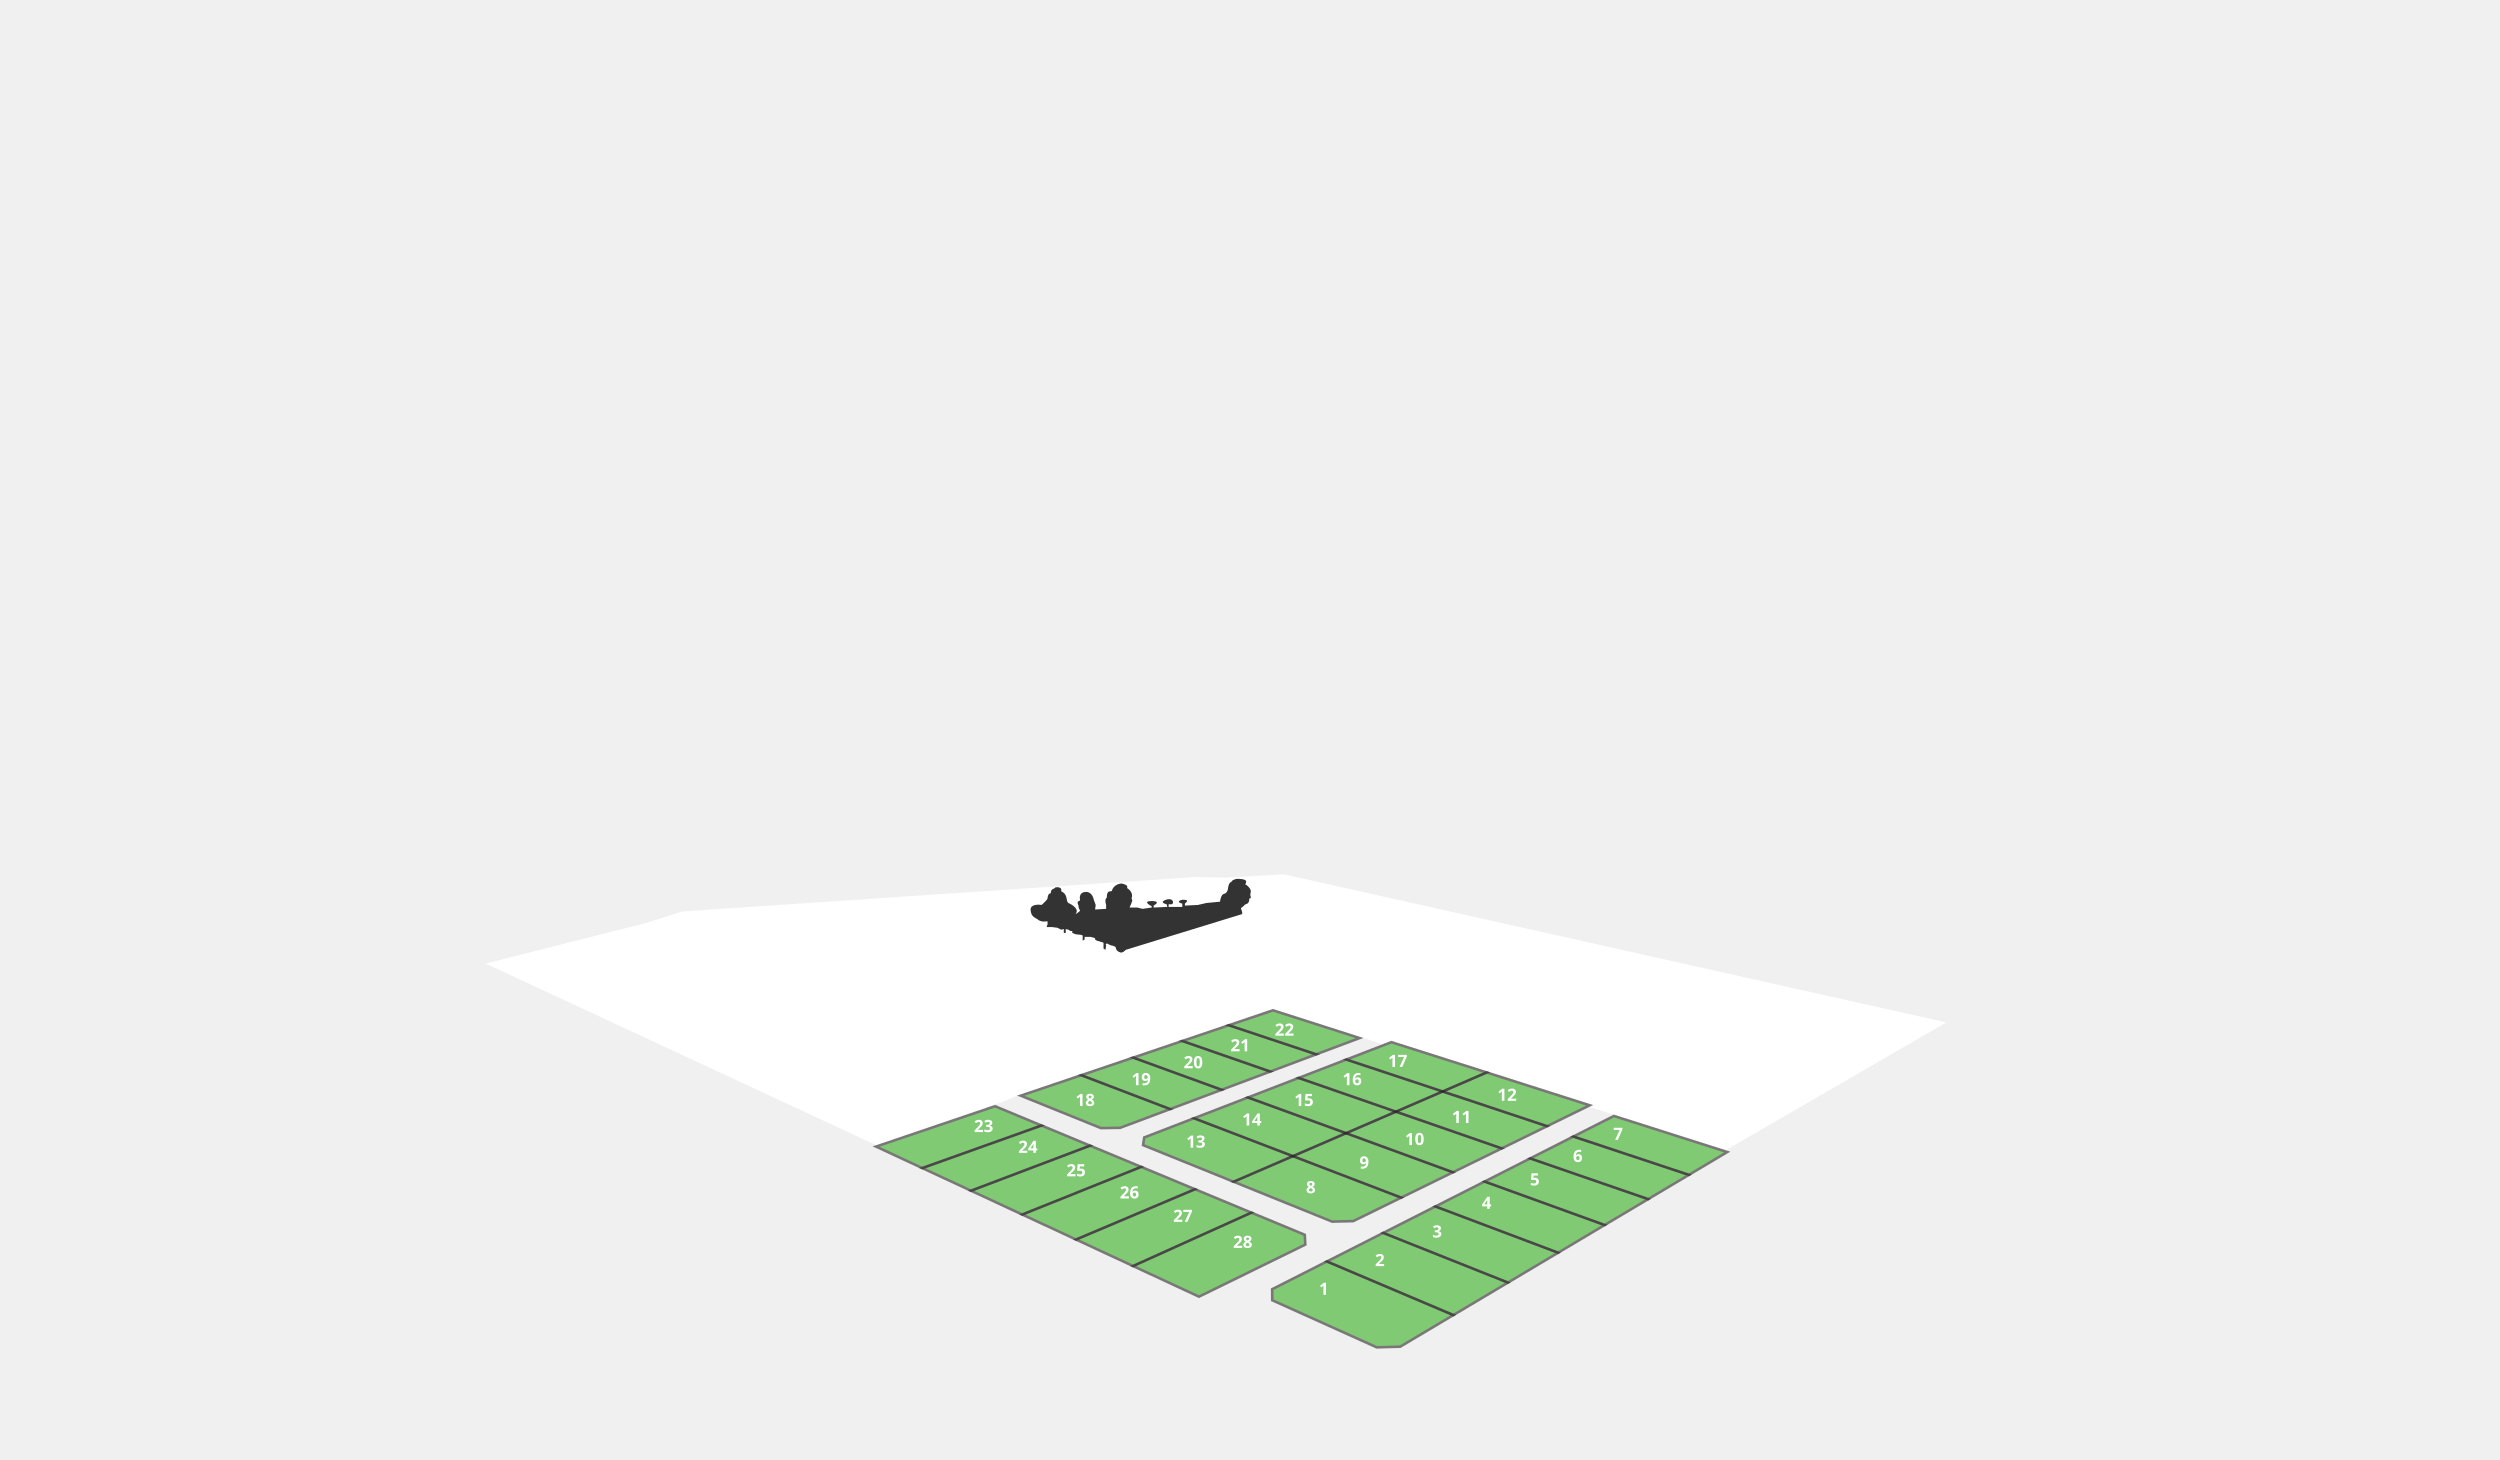
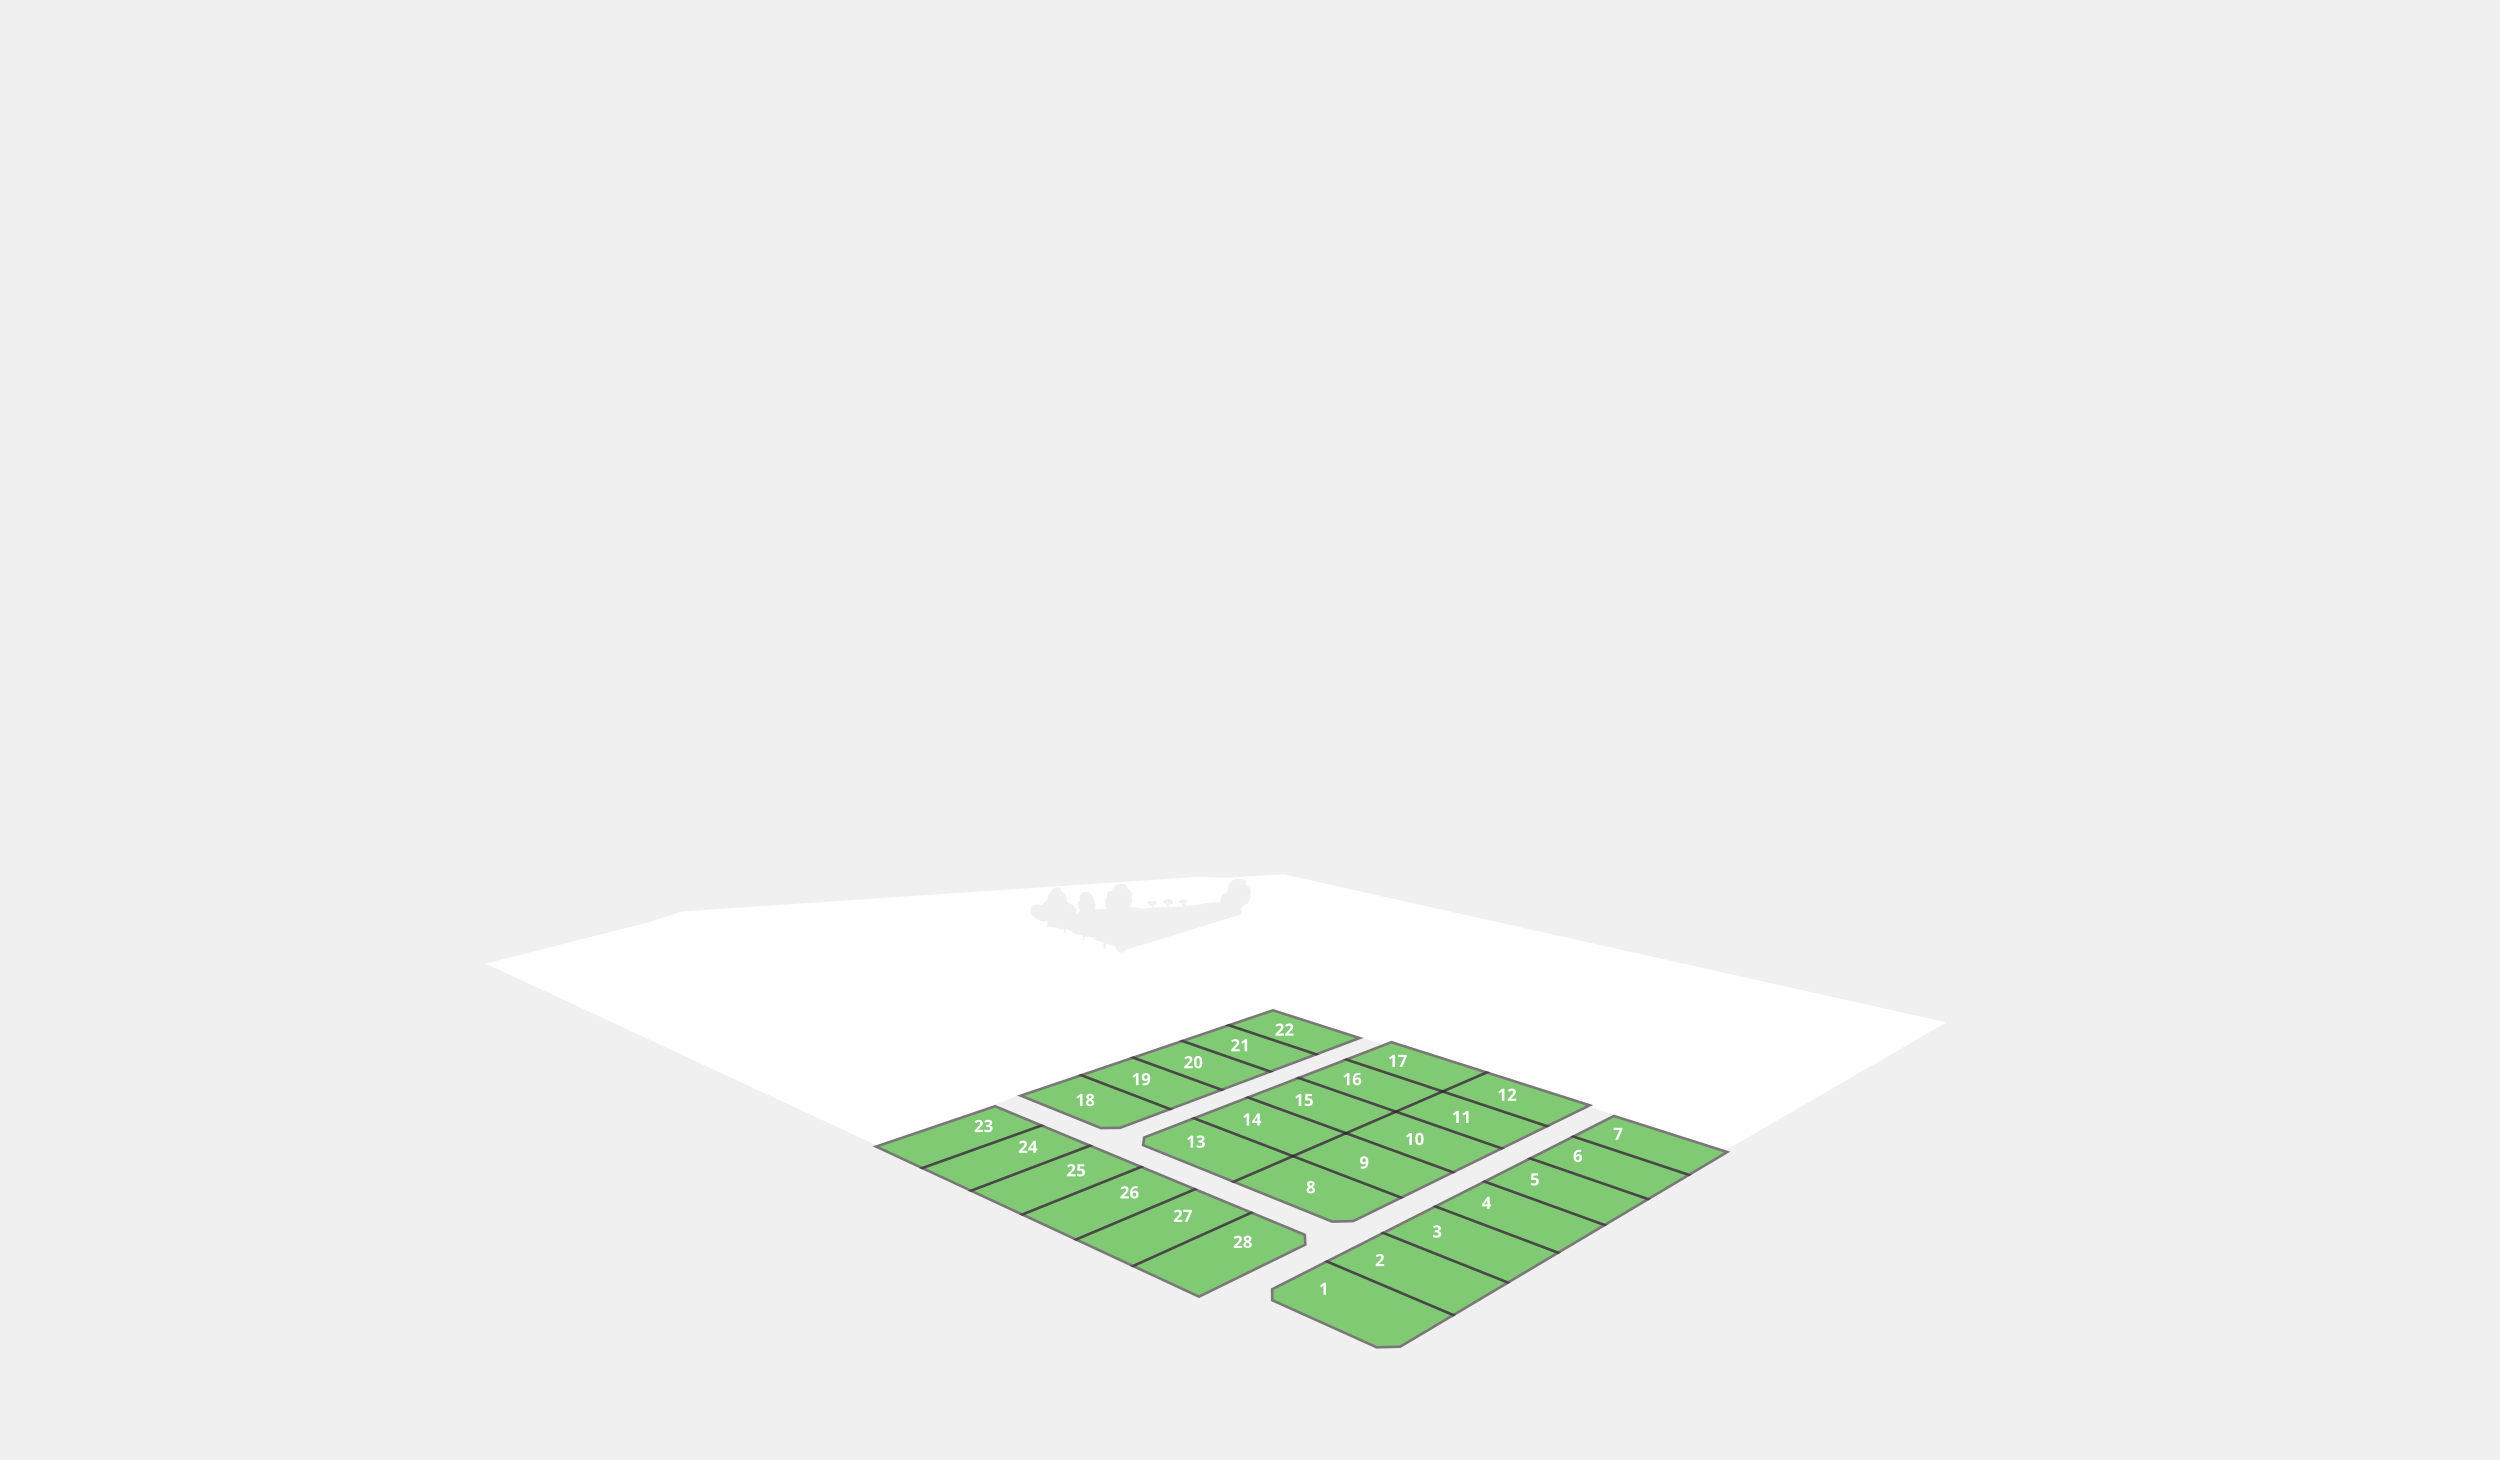
<svg xmlns="http://www.w3.org/2000/svg" class="plot-sectors__svg" viewBox="0 0 1920 1121" fill="none">
  <g id="Map_Full-Area-Step-2_1920">
    <g id="Map Fields Main">
      <g id="Frame" opacity="1">
-         <path id="Przykrycie" d="M770.5 846L673 879.5L373 740L497.5 708.5L524 700L919 673.5L941.5 674L986 671.5L1494.71 785.209L1325.37 883.354L1220.63 850.077L1223.59 848.663L1068.53 799.34L1061.88 801.916L977.628 774.869L781 841.5L770.5 846Z" fill="white" />
-         <path id="Vector 119" opacity="0.8" d="M945.5 677.5C943.9 677.5 943.166 681.167 943 683C942.833 684 942 686.1 940 686.5C938 686.9 937.167 690.667 937 692.5L926.5 693.5L920 695L910 695.5V694C911.333 692.5 914 691 908 691C903.2 692.2 906 693.5 908 694V696.5H897.5V694.5H899.5C902 694.5 901.5 689 895.5 691C890.7 692.6 893.833 694 896 694.5L896.5 696.5L886 697V695.5C888.167 694.333 890.9 692 884.5 692C878.1 692 881.833 694.667 884.5 696V697L877.5 698L873.5 697H867.5L869 693.5C868.333 694 870.5 692 869 690C870.6 686 867.333 683 865.5 682C866.333 680.667 865.5 679.5 861.5 678.5C856.3 678.9 854.333 682.333 854 684C853.333 685.5 850 682.5 850 689.5C848.4 690.3 849 693.5 849.5 695V698L841 698.5L841.5 695L840 691C839.667 688.833 837.9 684.6 833.5 685C829.1 685.4 829 689.167 829.5 691C829.5 692.833 826 691 828.5 696C827.7 695.6 828.833 698.167 829.5 699.5C827 701.833 826 702 826 702C829.2 698.4 823.666 694.833 820.5 693.5C818.333 691.833 820.5 687 815 684.5C815.8 681.3 812.333 681.167 810.5 681.5C810 683 807 682 807 686C805 686 804.5 689 804.5 690C804.5 690.8 801.5 693.667 800 695C797 694.5 791.1 694.6 791.5 699C792 704.5 795 704.5 797.5 706.5C799.5 708.1 803 707.833 804.5 707.5V710.5H804V712H808L812 712.5L815 714L817 713.5V716.5H818.5V713.5L820.5 714L822 715H823.5V716.5L826 717.5L830.5 718L831.5 718.5V722.5L833 721.5V719.5H835H837.5L841 720.5V721.5L842.5 722.5L846 723.5L847.5 724V728.5L849 729.5L849.5 726L849 725.5L850 724.5L853 726C854.333 726.167 857 726.8 857 728C857 729.5 858.5 731 860.5 731.5C862.1 731.9 863.833 730.333 864.5 729.5L954 702V700.5L953 697.5L955.5 695.5C956 693.667 959.5 695.5 959.5 690C962 690 959.5 688.5 960.5 685.5C961.3 683.1 958.5 680.5 957 679.5C956.666 679.833 956.2 679.9 957 677.5C957.8 675.1 952 674.833 949 675C948.5 675.833 947 675 945.5 677.5Z" fill="black" />
+         <path id="Subtract" fill-rule="evenodd" clip-rule="evenodd" d="M673 879.5L770.5 846L781 841.5L977.628 774.869L1061.88 801.916L1068.53 799.34L1223.59 848.663L1220.63 850.077L1325.37 883.354L1494.71 785.209L986 671.5L941.5 674L919 673.5L524 700L497.5 708.5L373 740L673 879.5ZM943 683C943.167 681.167 943.9 677.5 945.5 677.5C946.451 675.915 947.402 675.67 948.098 675.49C948.5 675.387 948.817 675.305 949 675C952 674.833 957.8 675.1 957 677.5C956.2 679.9 956.667 679.833 957 679.5C958.5 680.5 961.3 683.1 960.5 685.5C960.042 686.873 960.318 687.932 960.511 688.676C960.741 689.559 960.856 690 959.5 690C959.5 693.549 958.043 694.044 956.875 694.442C956.232 694.661 955.677 694.85 955.5 695.5L953 697.5L954 700.5V702L864.5 729.5C863.833 730.333 862.1 731.9 860.5 731.5C858.5 731 857 729.5 857 728C857 726.8 854.333 726.167 853 726L850 724.5L849 725.5L849.5 726L849 729.5L847.5 728.5V724L846 723.5L842.5 722.5L841 721.5V720.5L837.5 719.5H835H833V721.5L831.5 722.5V718.5L830.5 718L826 717.5L823.5 716.5V715H822L820.5 714L818.5 713.5V716.5H817V713.5L815 714L812 712.5L808 712H804V710.5H804.5V707.5C803 707.833 799.5 708.1 797.5 706.5C796.88 706.004 796.229 705.631 795.593 705.267C793.665 704.162 791.876 703.136 791.5 699C791.1 694.6 797 694.5 800 695C801.5 693.667 804.5 690.8 804.5 690C804.5 689 805 686 807 686C807 683.448 808.221 682.931 809.235 682.502C809.81 682.258 810.319 682.043 810.5 681.5C812.333 681.167 815.8 681.3 815 684.5C818.422 686.055 818.876 688.514 819.252 690.551C819.481 691.788 819.681 692.87 820.5 693.5C823.667 694.833 829.2 698.4 826 702C826 702 827 701.833 829.5 699.5C828.833 698.167 827.7 695.6 828.5 696C826.886 692.773 827.772 692.392 828.603 692.035C829.06 691.839 829.5 691.65 829.5 691C829 689.167 829.1 685.4 833.5 685C837.9 684.6 839.667 688.833 840 691L841.5 695L841 698.5L849.5 698V695C849 693.5 848.4 690.3 850 689.5C850 684.695 851.571 684.602 852.771 684.531C853.32 684.498 853.791 684.47 854 684C854.333 682.333 856.3 678.9 861.5 678.5C865.5 679.5 866.333 680.667 865.5 682C867.333 683 870.6 686 869 690C870.091 691.455 869.242 692.909 868.955 693.402C868.847 693.587 868.818 693.636 869 693.5L867.5 697H873.5L877.5 698L884.5 697V696C881.833 694.667 878.1 692 884.5 692C890.9 692 888.167 694.333 886 695.5V697L896.5 696.5L896 694.5C893.833 694 890.7 692.6 895.5 691C901.5 689 902 694.5 899.5 694.5H897.5V696.5H908V694C906 693.5 903.2 692.2 908 691C913.054 691 911.959 692.064 910.691 693.296C910.454 693.527 910.21 693.763 910 694V695.5L920 695L926.5 693.5L937 692.5C937.167 690.667 938 686.9 940 686.5C942 686.1 942.833 684 943 683Z" fill="white" />
      </g>
      <g id="Maps Hover Group">
-         <g class="area-hover">
-           <rect x="296" opacity="0" y="450.5" width="1328" height="670" fill="white" />
+         <g id="Maps Hover Path" style="mix-blend-mode:multiply" class="area-hover">
+           <rect opacity="0" x="296" y="450.5" width="1328" height="670" fill="white" />
        </g>
      </g>
      <g class="area-click area-click__sector">
        <g data-plots-plot="1">
          <path id="Vector" opacity="0.6" d="M1019.07 968.8L1116.29 1009.89L1075.31 1034.27L1057.33 1034.75L977.102 998.59L977.012 990.12L1019.07 968.8Z" fill="#36B122" stroke="#292827" stroke-width="2" stroke-miterlimit="10" />
          <text id="1" fill="white" xml:space="preserve" style="white-space: pre" font-family="Mulish" font-size="13" font-weight="bold" letter-spacing="0em">
            <tspan x="1013" y="994.408">1</tspan>
          </text>
        </g>
        <g data-plots-plot="8">
          <path id="Vector_2" opacity="0.6" d="M947.379 907.57L1023.07 938.19L1039.28 937.81L1076.12 919.77L992.939 887.9L947.379 907.57Z" fill="#36B122" stroke="#292827" stroke-width="2" stroke-miterlimit="10" />
          <text id="8" fill="white" xml:space="preserve" style="white-space: pre" font-family="Mulish" font-size="13" font-weight="bold" letter-spacing="0em">
            <tspan x="1003" y="916.408">8</tspan>
          </text>
        </g>
        <g data-plots-plot="9">
          <path id="Vector_3" opacity="0.6" d="M1033.76 870.27L992.941 887.9L1076.12 919.77L1115.86 900.31L1033.76 870.27Z" fill="#36B122" stroke="#292827" stroke-width="2" stroke-miterlimit="10" />
          <text id="9" fill="white" xml:space="preserve" style="white-space: pre" font-family="Mulish" font-size="13" font-weight="bold" letter-spacing="0em">
            <tspan x="1044" y="897.408">9</tspan>
          </text>
        </g>
        <g data-plots-plot="10">
          <path id="Vector_4" opacity="0.6" d="M1153.33 881.96L1072.03 853.75L1033.76 870.27L1115.86 900.31L1153.33 881.96Z" fill="#36B122" stroke="#292827" stroke-width="2" stroke-miterlimit="10" />
          <text id="10" fill="white" xml:space="preserve" style="white-space: pre" font-family="Mulish" font-size="13" font-weight="bold" letter-spacing="0em">
            <tspan x="1079" y="879.408">10</tspan>
          </text>
        </g>
        <g data-plots-plot="11">
          <path id="Vector_5" opacity="0.6" d="M1072.03 853.75L1153.33 881.96L1188.14 864.91L1107.94 838.24L1072.03 853.75Z" fill="#36B122" stroke="#292827" stroke-width="2" stroke-miterlimit="10" />
          <text id="11" fill="white" xml:space="preserve" style="white-space: pre" font-family="Mulish" font-size="13" font-weight="bold" letter-spacing="0em">
            <tspan x="1115" y="862.408">11</tspan>
          </text>
        </g>
        <g data-plots-plot="12">
          <path id="Vector_6" opacity="0.6" d="M1141.72 823.65L1107.94 838.24L1188.14 864.91L1220.86 848.88L1141.72 823.65Z" fill="#36B122" stroke="#292827" stroke-width="2" stroke-miterlimit="10" />
          <text id="12" fill="white" xml:space="preserve" style="white-space: pre" font-family="Mulish" font-size="13" font-weight="bold" letter-spacing="0em">
            <tspan x="1150" y="845.408">12</tspan>
          </text>
        </g>
        <g data-plots-plot="13">
          <path id="Vector_7" opacity="0.6" d="M878.769 873.56L877.879 879.46L947.379 907.57L992.939 887.9L916.999 858.82L878.769 873.56Z" fill="#36B122" stroke="#292827" stroke-width="2" stroke-miterlimit="10" />
          <text id="13" fill="white" xml:space="preserve" style="white-space: pre" font-family="Mulish" font-size="13" font-weight="bold" letter-spacing="0em">
            <tspan x="911" y="881.408">13</tspan>
          </text>
        </g>
        <g data-plots-plot="18">
          <path id="Vector_8" opacity="0.6" d="M830.441 825.75L783.941 841.48L845.481 866.37L860.281 866.15L898.651 851.77L830.441 825.75Z" fill="#36B122" stroke="#292827" stroke-width="2" stroke-miterlimit="10" />
          <text id="18" fill="white" xml:space="preserve" style="white-space: pre" font-family="Mulish" font-size="13" font-weight="bold" letter-spacing="0em">
            <tspan x="826" y="849.408">18</tspan>
          </text>
        </g>
        <g data-plots-plot="14">
          <path id="Vector_9" opacity="0.6" d="M917 858.82L992.94 887.9L1033.76 870.27L958.45 842.85L917 858.82Z" fill="#36B122" stroke="#292827" stroke-width="2" stroke-miterlimit="10" />
          <text id="14" fill="white" xml:space="preserve" style="white-space: pre" font-family="Mulish" font-size="13" font-weight="bold" letter-spacing="0em">
            <tspan x="954" y="864.408">14</tspan>
          </text>
        </g>
        <g data-plots-plot="19">
          <path id="Vector_10" opacity="0.6" d="M830.441 825.75L898.651 851.77L938.211 836.94L870.331 812.25L830.441 825.75Z" fill="#36B122" stroke="#292827" stroke-width="2" stroke-miterlimit="10" />
          <text id="19" fill="white" xml:space="preserve" style="white-space: pre" font-family="Mulish" font-size="13" font-weight="bold" letter-spacing="0em">
            <tspan x="869" y="833.408">19</tspan>
          </text>
        </g>
        <g data-plots-plot="15">
          <path id="Vector_11" opacity="0.6" d="M997.359 827.85L958.449 842.85L1033.76 870.27L1072.03 853.75L997.359 827.85Z" fill="#36B122" stroke="#292827" stroke-width="2" stroke-miterlimit="10" />
          <text id="15" fill="white" xml:space="preserve" style="white-space: pre" font-family="Mulish" font-size="13" font-weight="bold" letter-spacing="0em">
            <tspan x="994" y="849.408">15</tspan>
          </text>
        </g>
        <g data-plots-plot="20">
          <path id="Vector_12" opacity="0.6" d="M870.328 812.25L938.208 836.94L975.538 822.94L908.048 799.48L870.328 812.25Z" fill="#36B122" stroke="#292827" stroke-width="2" stroke-miterlimit="10" />
          <text id="20" fill="white" xml:space="preserve" style="white-space: pre" font-family="Mulish" font-size="13" font-weight="bold" letter-spacing="0em">
            <tspan x="909" y="820.408">20</tspan>
          </text>
        </g>
        <g data-plots-plot="16">
          <path id="Vector_13" opacity="0.6" d="M997.359 827.85L1072.03 853.75L1107.94 838.24L1034.02 813.72L997.359 827.85Z" fill="#36B122" stroke="#292827" stroke-width="2" stroke-miterlimit="10" />
          <text id="16" fill="white" xml:space="preserve" style="white-space: pre" font-family="Mulish" font-size="13" font-weight="bold" letter-spacing="0em">
            <tspan x="1031" y="833.408">16</tspan>
          </text>
        </g>
        <g data-plots-plot="21">
          <path id="Vector_14" opacity="0.6" d="M908.051 799.48L975.541 822.94L1010.8 809.73L943.761 787.39L908.051 799.48Z" fill="#36B122" stroke="#292827" stroke-width="2" stroke-miterlimit="10" />
          <text id="21" fill="white" xml:space="preserve" style="white-space: pre" font-family="Mulish" font-size="13" font-weight="bold" letter-spacing="0em">
            <tspan x="945" y="807.408">21</tspan>
          </text>
        </g>
        <g data-plots-plot="17">
          <path id="Vector_15" opacity="0.6" d="M1034.02 813.72L1107.94 838.24L1141.72 823.65L1068.59 800.4L1034.02 813.72Z" fill="#36B122" stroke="#292827" stroke-width="2" stroke-miterlimit="10" />
          <text id="17" fill="white" xml:space="preserve" style="white-space: pre" font-family="Mulish" font-size="13" font-weight="bold" letter-spacing="0em">
            <tspan x="1066" y="819.408">17</tspan>
          </text>
        </g>
        <g data-plots-plot="22">
          <path id="Vector_16" opacity="0.6" d="M943.762 787.39L1010.8 809.73L1044.13 797.23L977.602 775.94L943.762 787.39Z" fill="#36B122" stroke="#292827" stroke-width="2" stroke-miterlimit="10" />
          <text id="22" fill="white" xml:space="preserve" style="white-space: pre" font-family="Mulish" font-size="13" font-weight="bold" letter-spacing="0em">
            <tspan x="979" y="795.408">22</tspan>
          </text>
        </g>
        <g data-plots-plot="3">
          <path id="Vector_17" opacity="0.6" d="M1062.27 946.89L1158.06 985.03L1196.63 962.07L1102.39 926.56L1062.27 946.89Z" fill="#36B122" stroke="#292827" stroke-width="2" stroke-miterlimit="10" />
          <text id="3" fill="white" xml:space="preserve" style="white-space: pre" font-family="Mulish" font-size="13" font-weight="bold" letter-spacing="0em">
            <tspan x="1100" y="950.408">3</tspan>
          </text>
        </g>
        <g data-plots-plot="4">
          <path id="Vector_18" opacity="0.6" d="M1140.15 907.42L1102.39 926.56L1196.63 962.07L1232.36 940.81L1140.15 907.42Z" fill="#36B122" stroke="#292827" stroke-width="2" stroke-miterlimit="10" />
          <text id="4" fill="white" xml:space="preserve" style="white-space: pre" font-family="Mulish" font-size="13" font-weight="bold" letter-spacing="0em">
            <tspan x="1138" y="928.408">4</tspan>
          </text>
        </g>
        <g data-plots-plot="5">
          <path id="Vector_19" opacity="0.6" d="M1140.15 907.42L1232.36 940.81L1265.77 920.92L1175.19 889.66L1140.15 907.42Z" fill="#36B122" stroke="#292827" stroke-width="2" stroke-miterlimit="10" />
          <text id="5" fill="white" xml:space="preserve" style="white-space: pre" font-family="Mulish" font-size="13" font-weight="bold" letter-spacing="0em">
            <tspan x="1175" y="910.408">5</tspan>
          </text>
        </g>
        <g data-plots-plot="6">
          <path id="Vector_20" opacity="0.6" d="M1175.19 889.66L1265.77 920.92L1297.08 902.29L1208.35 872.84L1175.19 889.66Z" fill="#36B122" stroke="#292827" stroke-width="2" stroke-miterlimit="10" />
          <text id="6" fill="white" xml:space="preserve" style="white-space: pre" font-family="Mulish" font-size="13" font-weight="bold" letter-spacing="0em">
            <tspan x="1208" y="892.408">6</tspan>
          </text>
        </g>
        <g data-plots-plot="7">
          <path id="Vector_21" opacity="0.6" d="M1239.47 857.07L1208.35 872.84L1297.08 902.29L1301.6 899.6L1326.5 884.77L1239.47 857.07Z" fill="#36B122" stroke="#292827" stroke-width="2" stroke-miterlimit="10" />
          <text id="7" fill="white" xml:space="preserve" style="white-space: pre" font-family="Mulish" font-size="13" font-weight="bold" letter-spacing="0em">
            <tspan x="1239" y="875.408">7</tspan>
          </text>
        </g>
        <g data-plots-plot="23">
          <path id="Vector_22" opacity="0.6" d="M764.191 849.59L672.801 880.58L708.331 897.09L799.861 864.4L764.191 849.59Z" fill="#36B122" stroke="#292827" stroke-width="2" stroke-miterlimit="10" />
          <text id="23" fill="white" xml:space="preserve" style="white-space: pre" font-family="Mulish" font-size="13" font-weight="bold" letter-spacing="0em">
            <tspan x="748" y="869.408">23</tspan>
          </text>
        </g>
        <g data-plots-plot="24">
          <path id="Vector_23" opacity="0.6" d="M837.148 879.88L799.858 864.4L708.328 897.09L745.748 914.48L837.148 879.88Z" fill="#36B122" stroke="#292827" stroke-width="2" stroke-miterlimit="10" />
          <text id="24" fill="white" xml:space="preserve" style="white-space: pre" font-family="Mulish" font-size="13" font-weight="bold" letter-spacing="0em">
            <tspan x="782" y="885.408">24</tspan>
          </text>
        </g>
        <g data-plots-plot="25">
          <path id="Vector_24" opacity="0.6" d="M876.38 896.17L837.15 879.88L745.75 914.48L785.11 932.77L876.38 896.17Z" fill="#36B122" stroke="#292827" stroke-width="2" stroke-miterlimit="10" />
          <text id="25" fill="white" xml:space="preserve" style="white-space: pre" font-family="Mulish" font-size="13" font-weight="bold" letter-spacing="0em">
            <tspan x="819" y="903.408">25</tspan>
          </text>
        </g>
        <g data-plots-plot="26">
          <path id="Vector_25" opacity="0.6" d="M876.379 896.17L785.109 932.77L826.429 951.97L917.739 913.34L876.379 896.17Z" fill="#36B122" stroke="#292827" stroke-width="2" stroke-miterlimit="10" />
          <text id="26" fill="white" xml:space="preserve" style="white-space: pre" font-family="Mulish" font-size="13" font-weight="bold" letter-spacing="0em">
            <tspan x="860" y="920.408">26</tspan>
          </text>
        </g>
        <g data-plots-plot="27">
          <path id="Vector_26" opacity="0.6" d="M917.74 913.34L826.43 951.97L870.21 972.32L961.05 931.32L917.74 913.34Z" fill="#36B122" stroke="#292827" stroke-width="2" stroke-miterlimit="10" />
          <text id="27" fill="white" xml:space="preserve" style="white-space: pre" font-family="Mulish" font-size="13" font-weight="bold" letter-spacing="0em">
            <tspan x="901" y="938.408">27</tspan>
          </text>
        </g>
        <g data-plots-plot="28">
          <path id="Vector_27" opacity="0.6" d="M1002.47 955.85L1002.07 948.34L961.051 931.32L870.211 972.32L920.821 995.84L1002.47 955.85Z" fill="#36B122" stroke="#292827" stroke-width="2" stroke-miterlimit="10" />
          <text id="28" fill="white" xml:space="preserve" style="white-space: pre" font-family="Mulish" font-size="13" font-weight="bold" letter-spacing="0em">
            <tspan x="947" y="958.408">28</tspan>
          </text>
        </g>
        <g data-plots-plot="2">
          <path id="Vector_28" opacity="0.6" d="M1019.07 968.8L1116.09 1010.01L1158.06 985.03L1062.27 946.89L1019.07 968.8Z" fill="#36B122" stroke="#292827" stroke-width="2" stroke-miterlimit="10" />
          <text id="2" fill="white" xml:space="preserve" style="white-space: pre" font-family="Mulish" font-size="13" font-weight="bold" letter-spacing="0em">
            <tspan x="1056" y="972.408">2</tspan>
          </text>
        </g>
      </g>
    </g>
  </g>
</svg>
